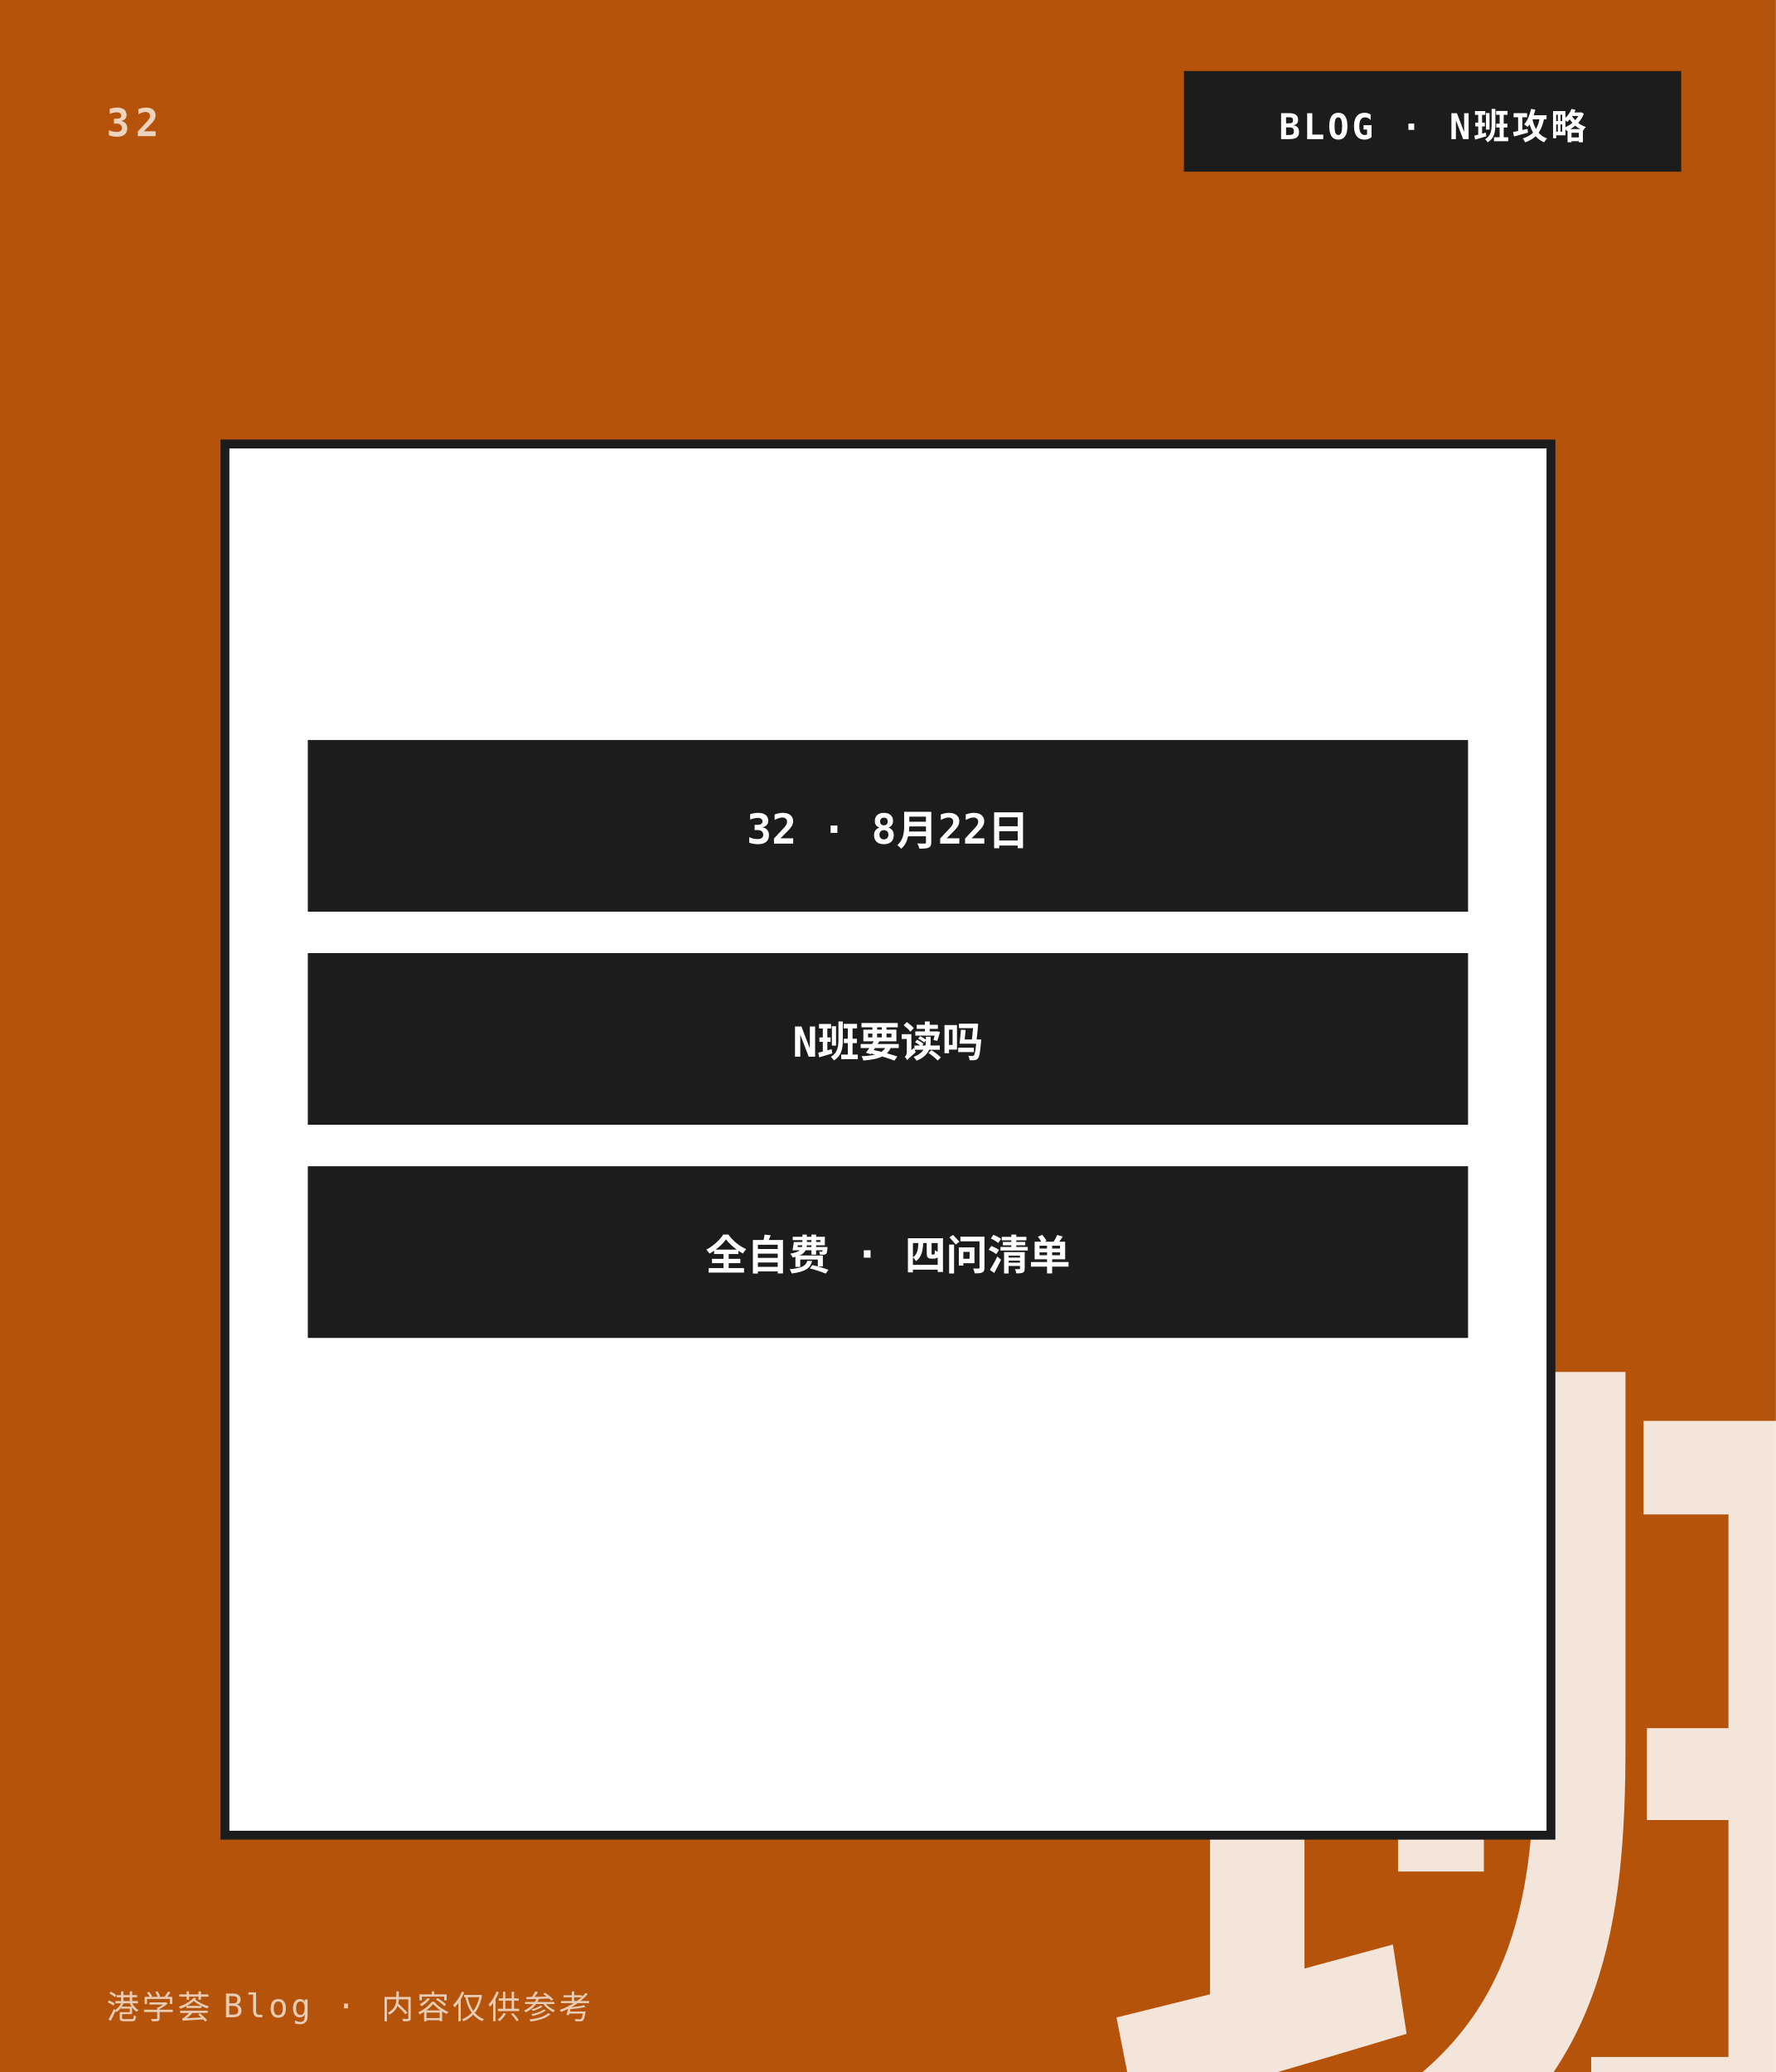
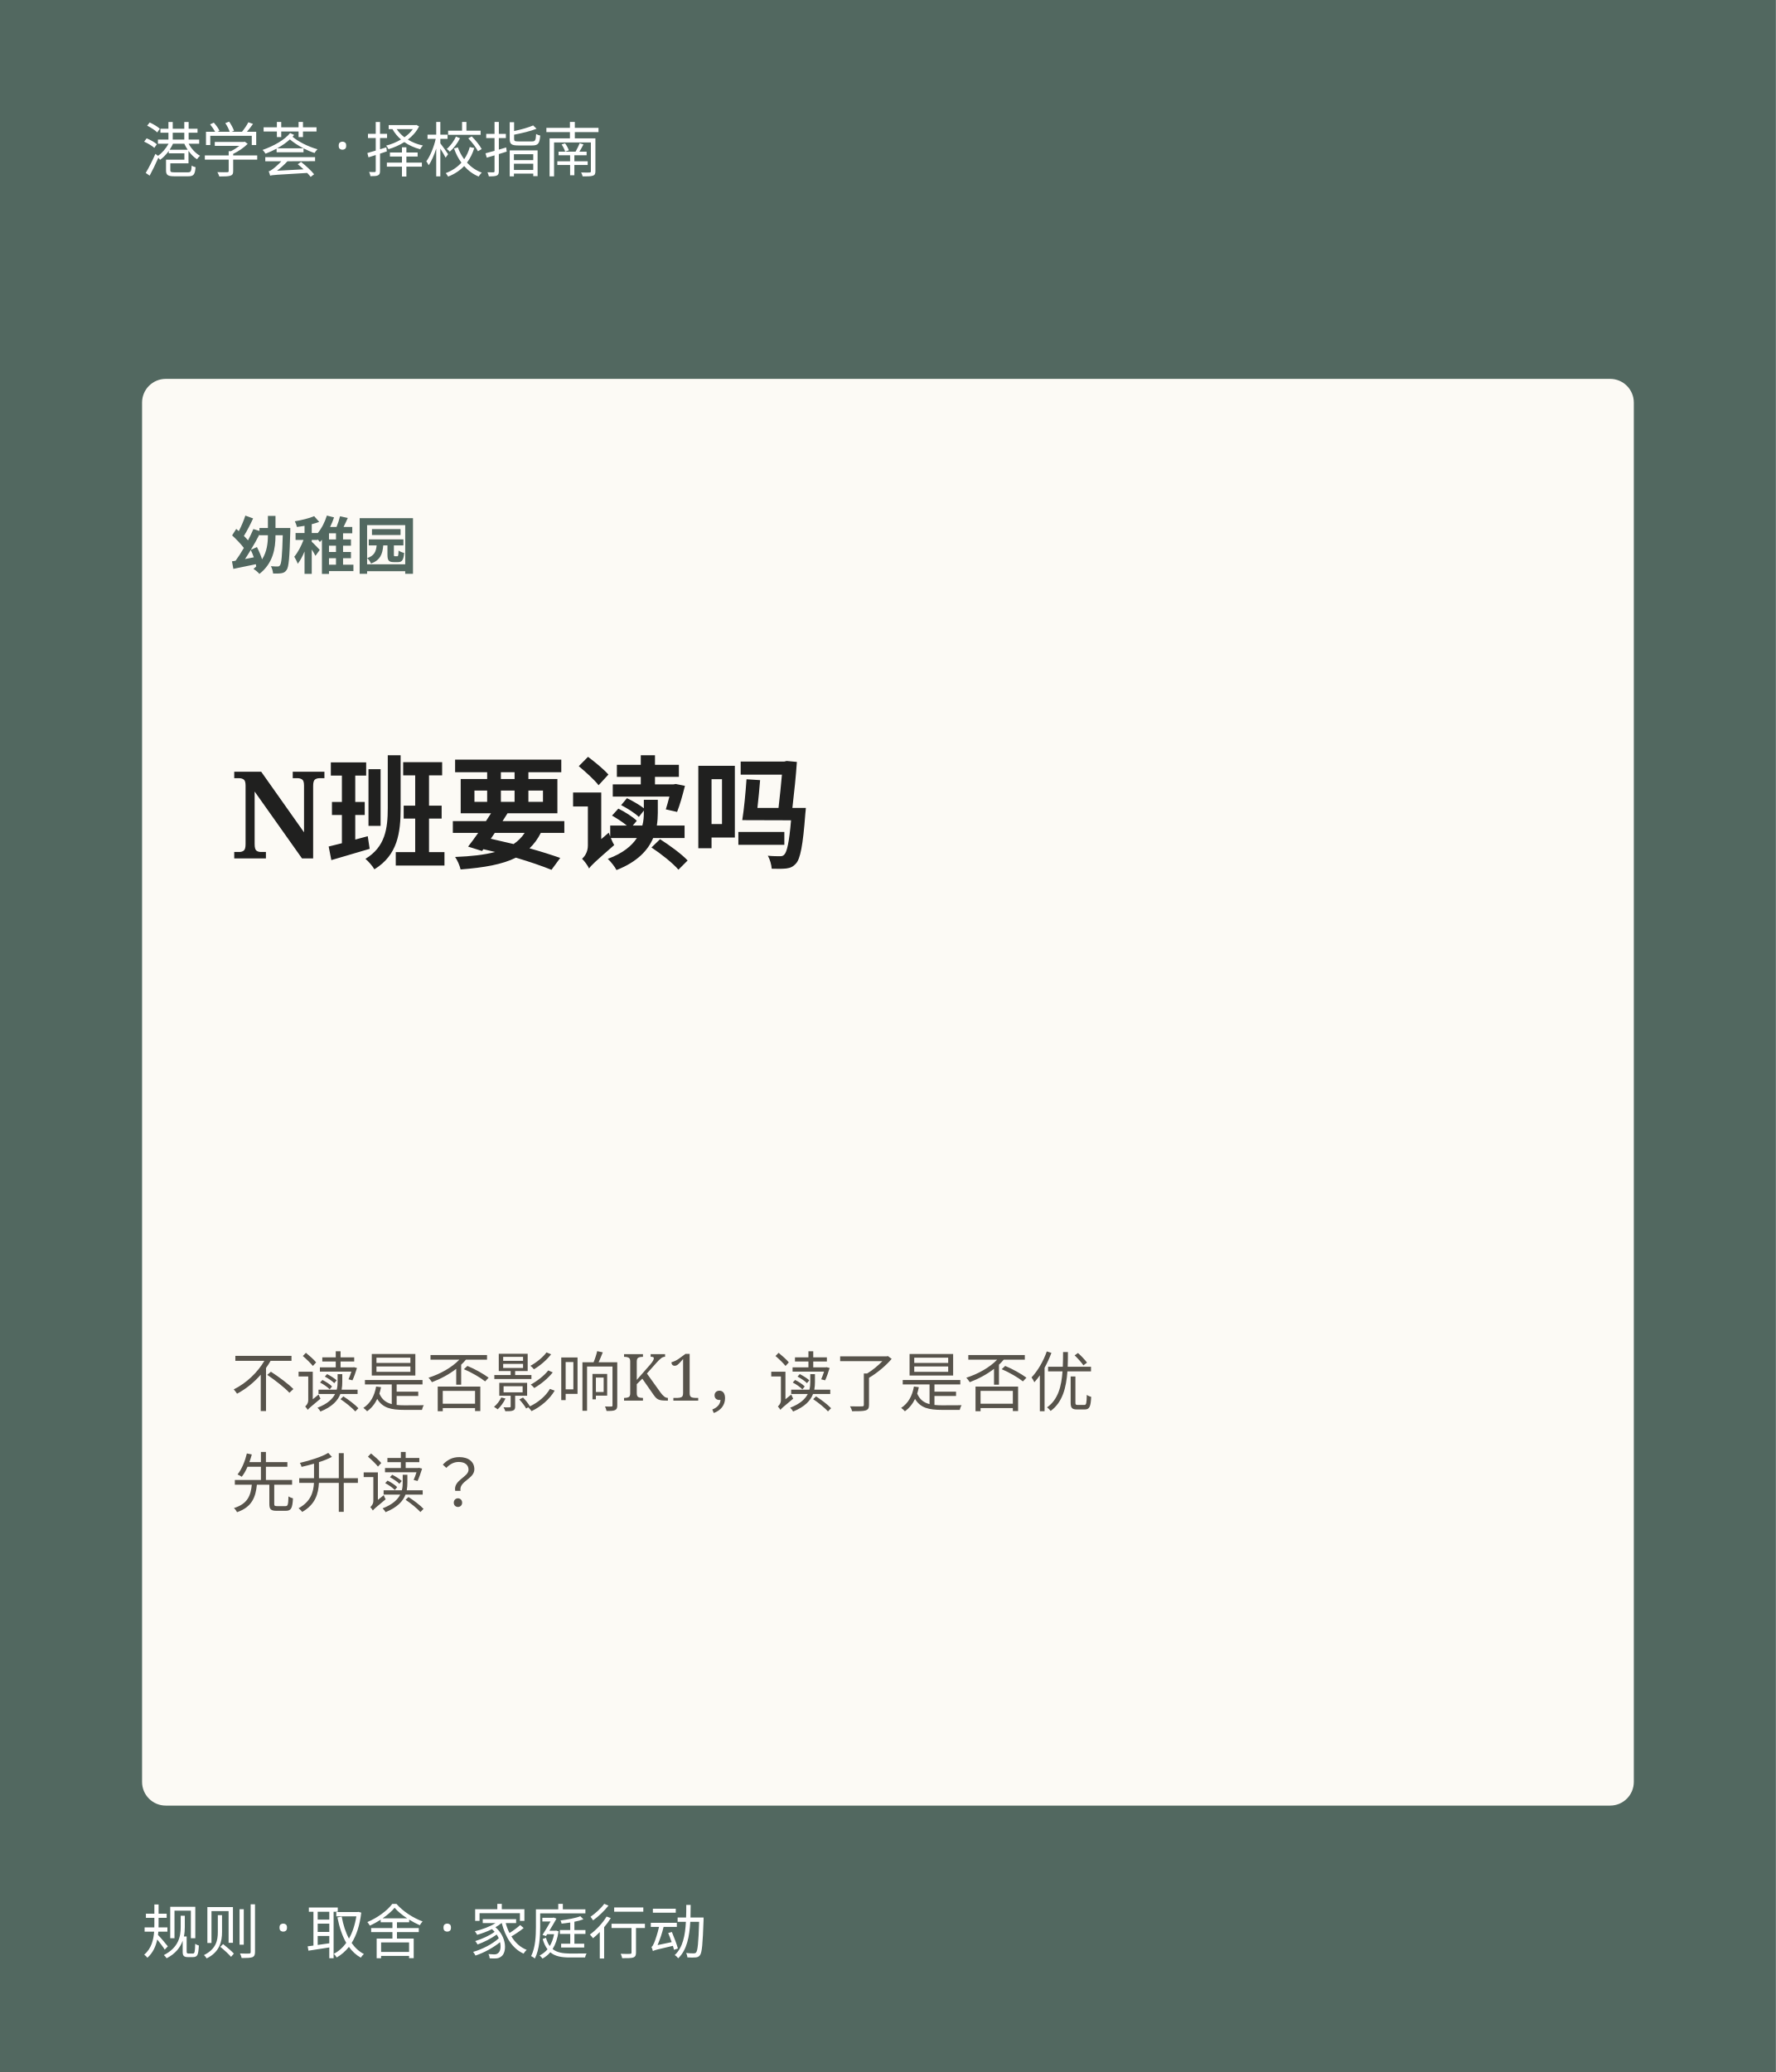
<svg xmlns="http://www.w3.org/2000/svg" width="600" height="700" viewBox="0 0 600 700">
-   <rect width="600" height="700" fill="#B45309" />
-   <rect x="400" y="24" width="168" height="34" fill="#1C1C1C" />
-   <text x="484" y="47" text-anchor="middle" font-family="ui-monospace, Menlo, monospace" font-size="12" font-weight="800" fill="#FFFFFF" letter-spacing="1">BLOG · N班攻略</text>
-   <text x="372" y="710" font-family="Georgia, 'Times New Roman', serif" font-size="290" font-weight="800" fill="rgba(255,255,255,.85)" letter-spacing="-16">班</text>
-   <text x="36" y="46" font-family="ui-monospace, Menlo, monospace" font-size="13" font-weight="600" fill="rgba(255,255,255,.75)" letter-spacing="2">32</text>
-   <rect x="76" y="150" width="448" height="470" fill="#FFFFFF" stroke="#1C1C1C" stroke-width="3" />
-   <rect x="104" y="250" width="392" height="58" fill="#1C1C1C" />
-   <text x="300" y="285" text-anchor="middle" font-family="ui-monospace, Menlo, monospace" font-size="14" font-weight="800" fill="#FFFFFF">32 · 8月22日</text>
-   <rect x="104" y="322" width="392" height="58" fill="#1C1C1C" />
-   <text x="300" y="357" text-anchor="middle" font-family="ui-monospace, Menlo, monospace" font-size="14" font-weight="800" fill="#FFFFFF">N班要读吗</text>
-   <rect x="104" y="394" width="392" height="58" fill="#1C1C1C" />
-   <text x="300" y="429" text-anchor="middle" font-family="ui-monospace, Menlo, monospace" font-size="14" font-weight="800" fill="#FFFFFF">全自费 · 四问清单</text>
-   <text x="36" y="682" font-family="ui-monospace, Menlo, monospace" font-size="11" fill="rgba(255,255,255,.7)" letter-spacing="1">港学荟 Blog · 内容仅供参考</text>
+   <rect width="600" height="700" fill="#526860" />
+   <rect x="48" y="128" width="504" height="482" rx="8" fill="#FCFAF5" />
+   <text x="48" y="58" font-family="'Songti SC', 'STHeiti', serif" font-size="20" font-weight="500" fill="#fff">港学荟 · 择校指南</text>
+   <text x="78" y="192" font-family="'Songti SC', 'STHeiti', serif" font-size="21" font-weight="700" fill="#526860">幼稚园</text>
+   <text x="78" y="290" font-family="'Songti SC', 'STHeiti', serif" font-size="41" font-weight="700" fill="#20201F">N班要读吗</text>
+   <text x="78" y="475" font-family="'Songti SC', 'STHeiti', serif" font-size="22" font-weight="500" fill="#57534B">不读是否影响K1，读了是否优</text>
+   <text x="78" y="509" font-family="'Songti SC', 'STHeiti', serif" font-size="22" font-weight="500" fill="#57534B">先升读？</text>
+   <text x="48" y="660" font-family="'Songti SC', 'STHeiti', serif" font-size="20" font-weight="500" fill="#fff">规则 · 取舍 · 家庭行动</text>
</svg>
